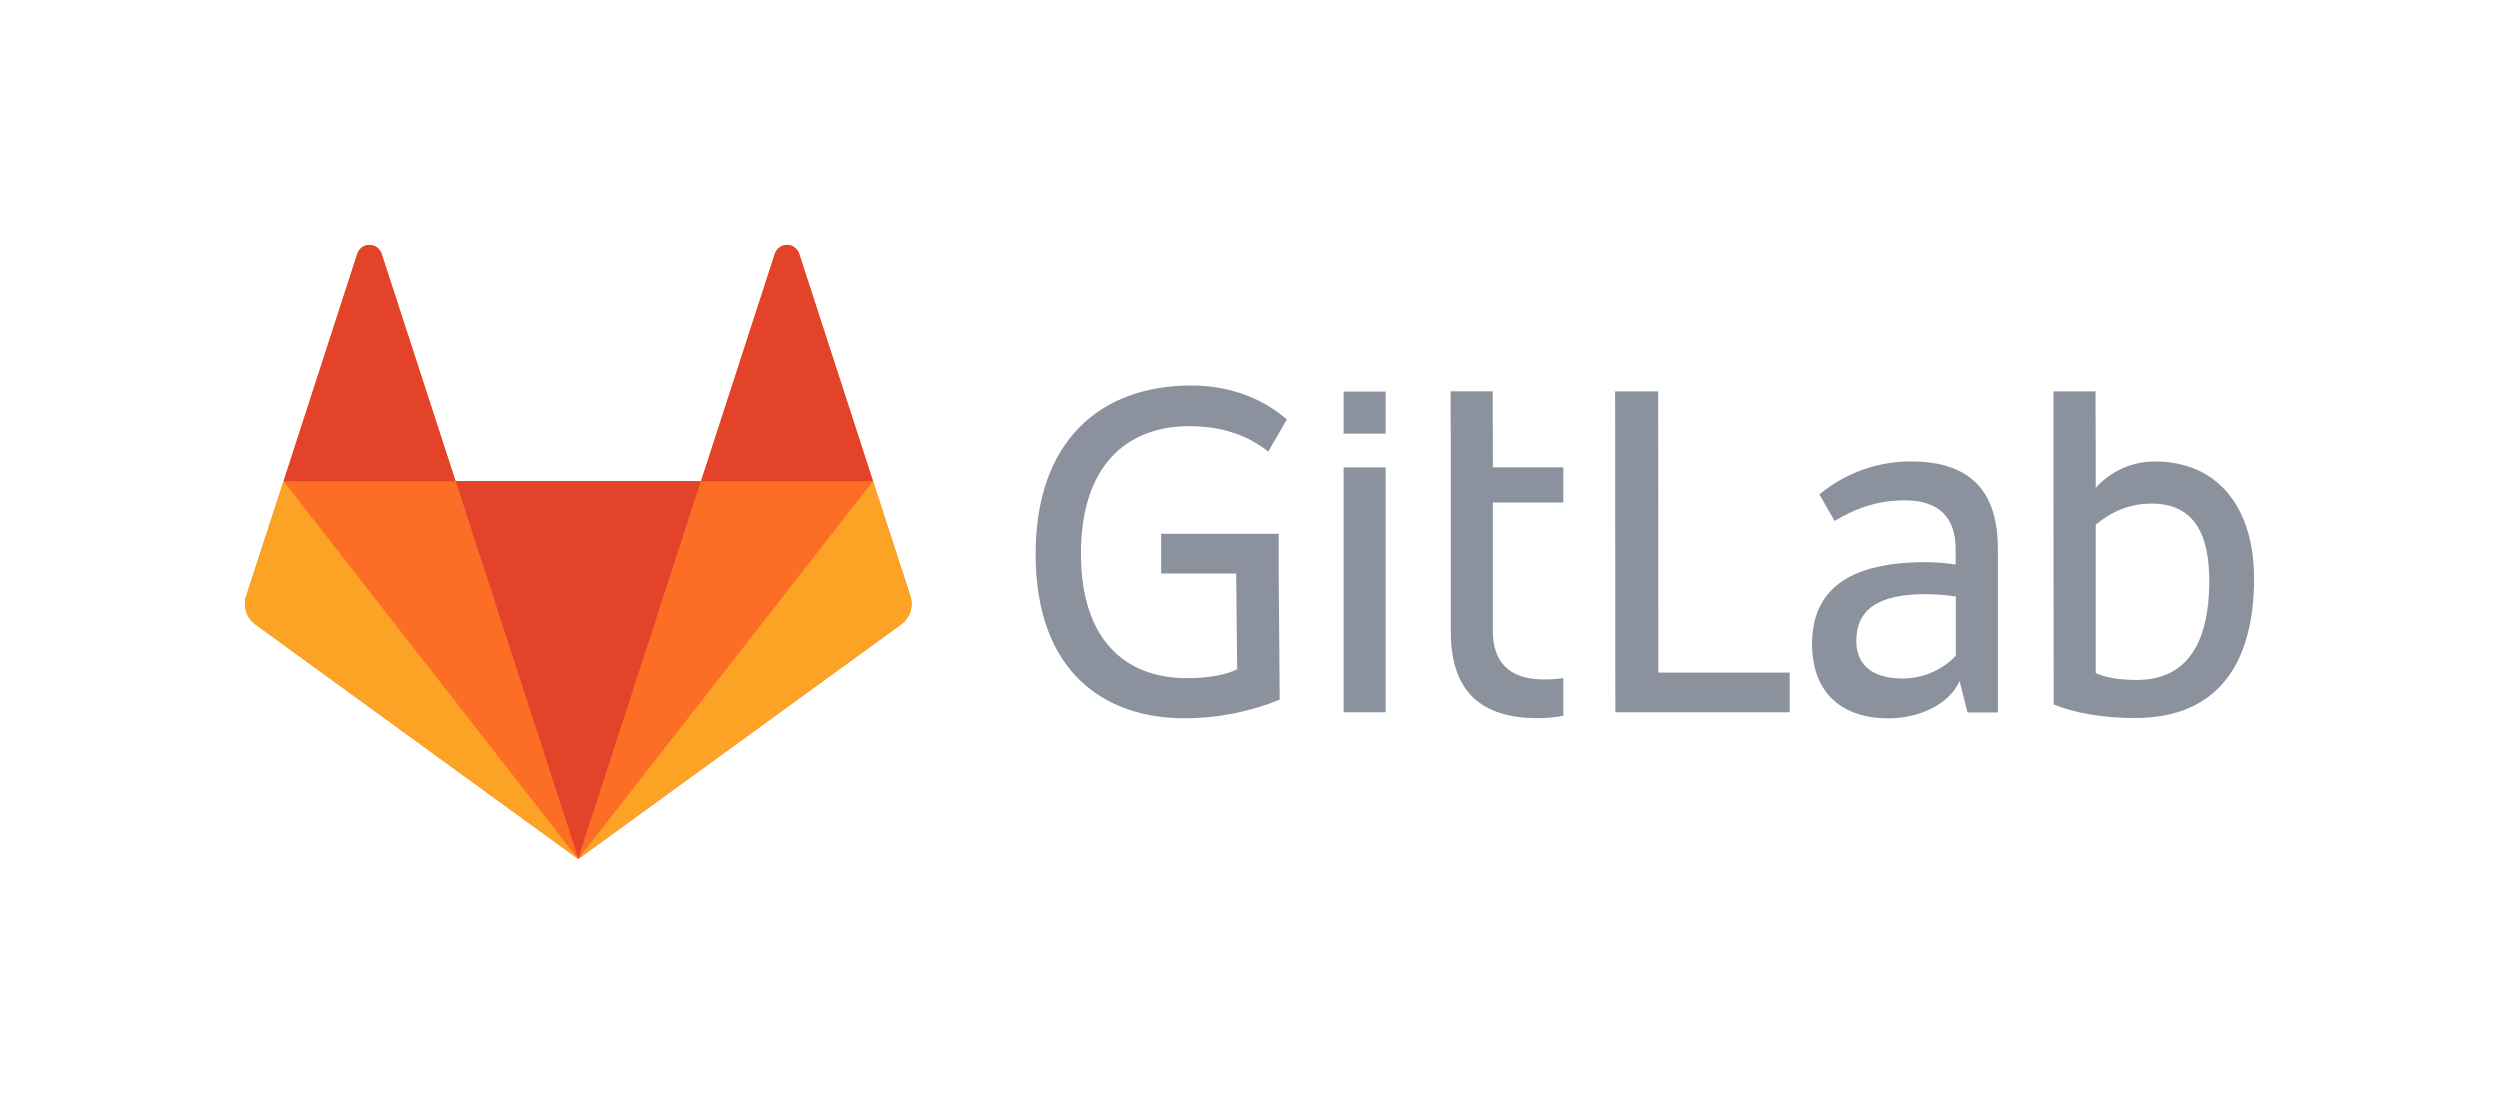
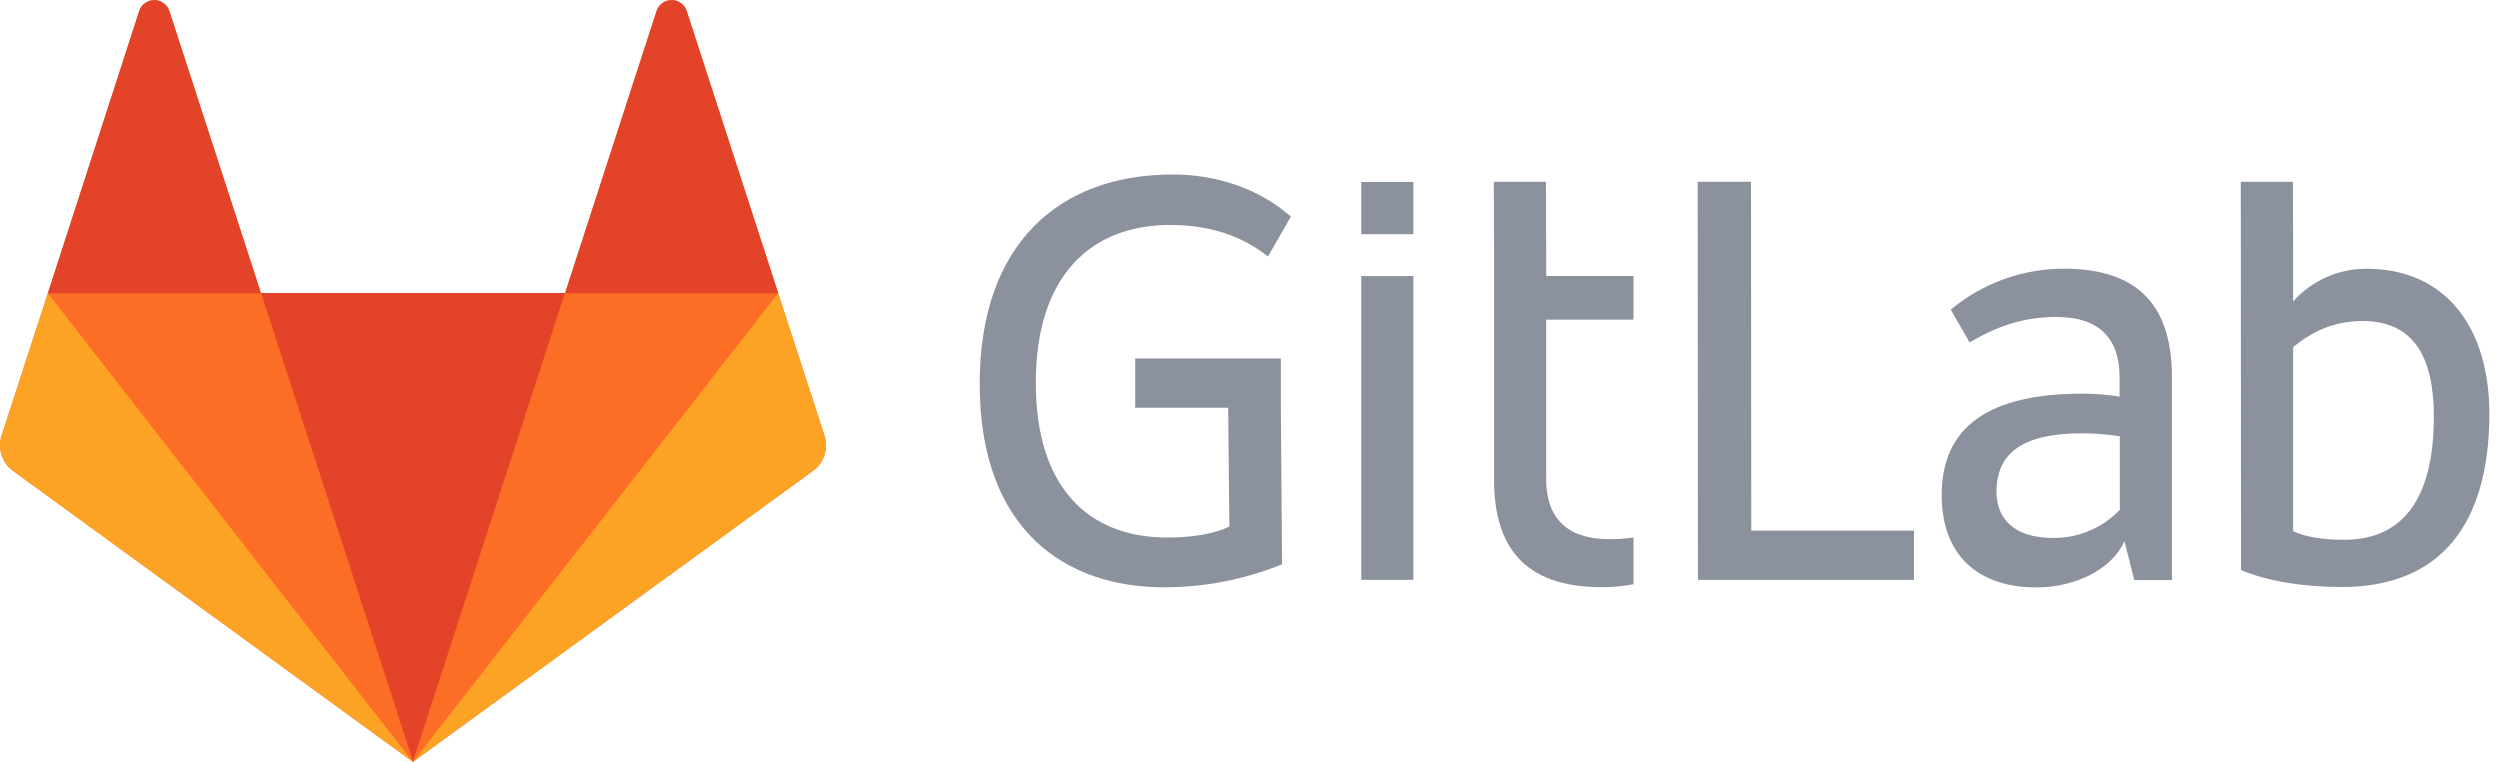
- <svg xmlns="http://www.w3.org/2000/svg" id="logo_art" data-name="logo art" viewBox="0 0 1266 559">
-   <defs>
-     <style>.cls-1{fill:#8c929d}.cls-2{fill:#fc6d26}.cls-3{fill:#e24329}.cls-4{fill:#fca326}</style>
-   </defs>
-   <path id="path14" d="M839.7,198.19H817.9l.1,162.5h88.3v-20.1H839.8l-.1-142.4Z" class="cls-1" />
-   <g id="g24">
-     <path id="path26" d="M990.33,332.18a37.2,37.2,0,0,1-27,11.4c-16.6,0-23.3-8.2-23.3-18.9,0-16.1,11.2-23.8,35-23.8a104.65,104.65,0,0,1,15.4,1.2v30.1Zm-22.6-98.5a72.19,72.19,0,0,0-46.4,16.7l7.7,13.4c8.9-5.2,19.8-10.4,35.5-10.4,17.9,0,25.8,9.2,25.8,24.6v7.9a99.42,99.42,0,0,0-15.1-1.2c-38.2,0-57.6,13.4-57.6,41.4,0,25.1,15.4,37.7,38.7,37.7,15.7,0,30.8-7.2,36-18.9l4,15.9h15.4v-83.2c-.1-26.3-11.5-43.9-44-43.9Z" class="cls-1" />
-   </g>
-   <g id="g28">
-     <path id="path30" d="M1082.07,344.32c-8.2,0-15.4-1-20.8-3.5v-75.1c7.4-6.2,16.6-10.7,28.3-10.7,21.1,0,29.2,14.9,29.2,39,0,34.2-13.1,50.3-36.7,50.3m9.2-110.6a39.93,39.93,0,0,0-30,13.3V226l-.1-27.8h-21.3l.1,158.5c10.7,4.5,25.3,6.9,41.2,6.9,40.7,0,60.3-26,60.3-70.9-.1-35.5-18.2-59-50.2-59" class="cls-1" />
-   </g>
-   <g id="g32">
-     <path id="path34" d="M602.34,215.82c19.3,0,31.8,6.4,39.9,12.9l9.4-16.3c-12.7-11.2-29.9-17.2-48.3-17.2-46.4,0-78.9,28.3-78.9,85.4,0,59.8,35.1,83.1,75.2,83.1a127.79,127.79,0,0,0,48.4-9.4l-.5-63.9v-20.1H588v20.1h38l.5,48.5c-5,2.5-13.6,4.5-25.3,4.5-32.2,0-53.8-20.3-53.8-63-.1-43.5,22.2-64.6,54.9-64.6" class="cls-1" />
-   </g>
-   <g id="g36">
-     <path id="path38" d="M755.87,198.17h-21.3l.1,27.3v94.3c0,26.3,11.4,43.9,43.9,43.9a70.14,70.14,0,0,0,13.1-1.2v-19.1a62.36,62.36,0,0,1-9.9.7c-17.9,0-25.8-9.2-25.8-24.6v-65h35.7v-17.8H756l-.1-38.5Z" class="cls-1" />
-   </g>
-   <path id="path40" d="M680.4,360.69h21.3v-124H680.4v124Z" class="cls-1" />
-   <path id="path42" d="M680.4,219.59h21.3v-21.3H680.4v21.3Z" class="cls-1" />
-   <g id="g44">
-     <path id="path46" d="M461,301.81l-18.91-58.12L404.67,128.41a6.47,6.47,0,0,0-12.27,0L355,243.62H230.66L193.24,128.41a6.47,6.47,0,0,0-12.27,0L143.62,243.62,124.7,301.81a12.89,12.89,0,0,0,4.66,14.39L292.82,435,456.28,316.2A12.9,12.9,0,0,0,461,301.81" class="cls-2" />
-   </g>
-   <g id="g48">
-     <path id="path50" d="M292.86,434.89h0L355,243.61H230.7l62.16,191.28Z" class="cls-3" />
-   </g>
-   <g id="g56">
-     <path id="path58" d="M292.82,434.9,230.66,243.61h-87L292.82,434.9Z" class="cls-2" />
-   </g>
-   <g id="g64">
-     <path id="path66" d="M143.59,243.68h0L124.67,301.8a12.89,12.89,0,0,0,4.66,14.39L292.79,435,143.59,243.68Z" class="cls-4" />
-   </g>
-   <g id="g72">
-     <path id="path74" d="M143.61,243.68h87.11L193.23,128.47a6.47,6.47,0,0,0-12.27,0L143.61,243.68Z" class="cls-3" />
-   </g>
-   <g id="g76">
-     <path id="path78" d="M292.86,434.9,355,243.61h87.1L292.86,434.9Z" class="cls-2" />
-   </g>
-   <g id="g80">
-     <path id="path82" d="M442.07,243.68h0L461,301.8a12.89,12.89,0,0,1-4.66,14.39L292.87,434.89l149.2-191.21Z" class="cls-4" />
-   </g>
-   <g id="g84">
-     <path id="path86" d="M442.12,243.68H355l37.42-115.21a6.47,6.47,0,0,1,12.27,0l37.42,115.21Z" class="cls-3" />
-   </g>
+ <svg xmlns="http://www.w3.org/2000/svg" width="105" height="32" viewBox="0 0 105 32" fill="none">
+   <path d="M73.543 7.634H71.303L71.313 24.354H80.387V22.286H73.553L73.543 7.634V7.634Z" fill="#8C929D" />
+   <path d="M89.022 21.421C88.663 21.794 88.232 22.091 87.755 22.292C87.278 22.494 86.765 22.596 86.248 22.594C84.542 22.594 83.853 21.75 83.853 20.649C83.853 18.992 85.004 18.2 87.45 18.2C87.98 18.202 88.509 18.243 89.032 18.324V21.421H89.022ZM86.7 11.286C84.958 11.28 83.27 11.889 81.931 13.004L82.723 14.383C83.637 13.848 84.757 13.313 86.371 13.313C88.21 13.313 89.022 14.259 89.022 15.844V16.657C88.509 16.576 87.99 16.535 87.47 16.533C83.545 16.533 81.551 17.912 81.551 20.793C81.551 23.376 83.134 24.672 85.528 24.672C87.142 24.672 88.693 23.931 89.228 22.727L89.639 24.363H91.221V15.803C91.211 13.097 90.04 11.286 86.7 11.286V11.286Z" fill="#8C929D" />
+   <path d="M98.45 22.67C97.607 22.67 96.867 22.567 96.312 22.31V14.582C97.073 13.944 98.018 13.482 99.22 13.482C101.389 13.482 102.221 15.014 102.221 17.494C102.221 21.013 100.875 22.67 98.45 22.67V22.67ZM99.395 11.29C98.814 11.286 98.238 11.406 97.707 11.642C97.175 11.878 96.7 12.225 96.312 12.658V10.495L96.302 7.635H94.113L94.123 23.944C95.223 24.407 96.723 24.654 98.357 24.654C102.54 24.654 104.554 21.978 104.554 17.358C104.543 13.706 102.683 11.288 99.395 11.288" fill="#8C929D" />
+   <path d="M49.151 9.448C51.135 9.448 52.419 10.107 53.252 10.775L54.218 9.098C52.912 7.946 51.145 7.329 49.254 7.329C44.486 7.329 41.146 10.24 41.146 16.116C41.146 22.268 44.753 24.666 48.874 24.666C50.579 24.67 52.268 24.341 53.847 23.699L53.796 17.124V15.056H47.678V17.124H51.583L51.634 22.114C51.12 22.371 50.236 22.577 49.034 22.577C45.725 22.577 43.505 20.488 43.505 16.095C43.495 11.619 45.787 9.448 49.147 9.448" fill="#8C929D" />
+   <path d="M64.928 7.632H62.74L62.75 10.441V20.144C62.75 22.85 63.921 24.661 67.261 24.661C67.713 24.662 68.163 24.62 68.607 24.537V22.572C68.271 22.623 67.93 22.647 67.59 22.644C65.751 22.644 64.939 21.697 64.939 20.113V13.425H68.607V11.593H64.942L64.931 7.632H64.928Z" fill="#8C929D" />
+   <path d="M57.173 24.354H59.362V11.595H57.173V24.354Z" fill="#8C929D" />
+   <path d="M57.173 9.836H59.362V7.644H57.173V9.836Z" fill="#8C929D" />
+   <path d="M34.627 18.296L32.684 12.316L28.838 0.454C28.794 0.322 28.709 0.207 28.596 0.125C28.483 0.044 28.347 0 28.208 0C28.068 0 27.933 0.044 27.819 0.125C27.706 0.207 27.622 0.322 27.577 0.454L23.734 12.309H10.957L7.111 0.454C7.067 0.322 6.982 0.207 6.869 0.125C6.756 0.044 6.62 0 6.481 0C6.341 0 6.205 0.044 6.092 0.125C5.979 0.207 5.894 0.322 5.85 0.454L2.012 12.309L0.068 18.296C-0.018 18.562 -0.018 18.848 0.068 19.114C0.154 19.38 0.321 19.612 0.547 19.776L17.344 32L34.142 19.776C34.368 19.612 34.537 19.381 34.624 19.115C34.711 18.849 34.712 18.562 34.627 18.296" fill="#FC6D26" />
+   <path d="M17.348 31.989L23.734 12.307H10.961L17.348 31.989Z" fill="#E24329" />
+   <path d="M17.344 31.99L10.957 12.307H2.016L17.344 31.99Z" fill="#FC6D26" />
+   <path d="M2.009 12.315L0.065 18.295C-0.021 18.561 -0.022 18.847 0.064 19.113C0.15 19.379 0.318 19.611 0.544 19.775L17.341 32L2.009 12.315Z" fill="#FCA326" />
+   <path d="M2.011 12.315H10.963L7.11 0.46C7.066 0.328 6.981 0.213 6.868 0.132C6.755 0.05 6.619 0.006 6.48 0.006C6.34 0.006 6.204 0.05 6.091 0.132C5.978 0.213 5.893 0.328 5.849 0.46L2.011 12.315Z" fill="#E24329" />
+   <path d="M17.348 31.99L23.734 12.307H32.685L17.348 31.99Z" fill="#FC6D26" />
+   <path d="M32.681 12.315L34.627 18.295C34.713 18.561 34.713 18.847 34.627 19.113C34.541 19.379 34.373 19.611 34.148 19.775L17.349 31.989L32.681 12.315V12.315Z" fill="#FCA326" />
+   <path d="M32.687 12.315H23.734L27.579 0.46C27.624 0.328 27.708 0.213 27.822 0.132C27.935 0.05 28.07 0.006 28.21 0.006C28.349 0.006 28.485 0.05 28.598 0.132C28.711 0.213 28.796 0.328 28.84 0.46L32.686 12.315H32.687Z" fill="#E24329" />
</svg>
